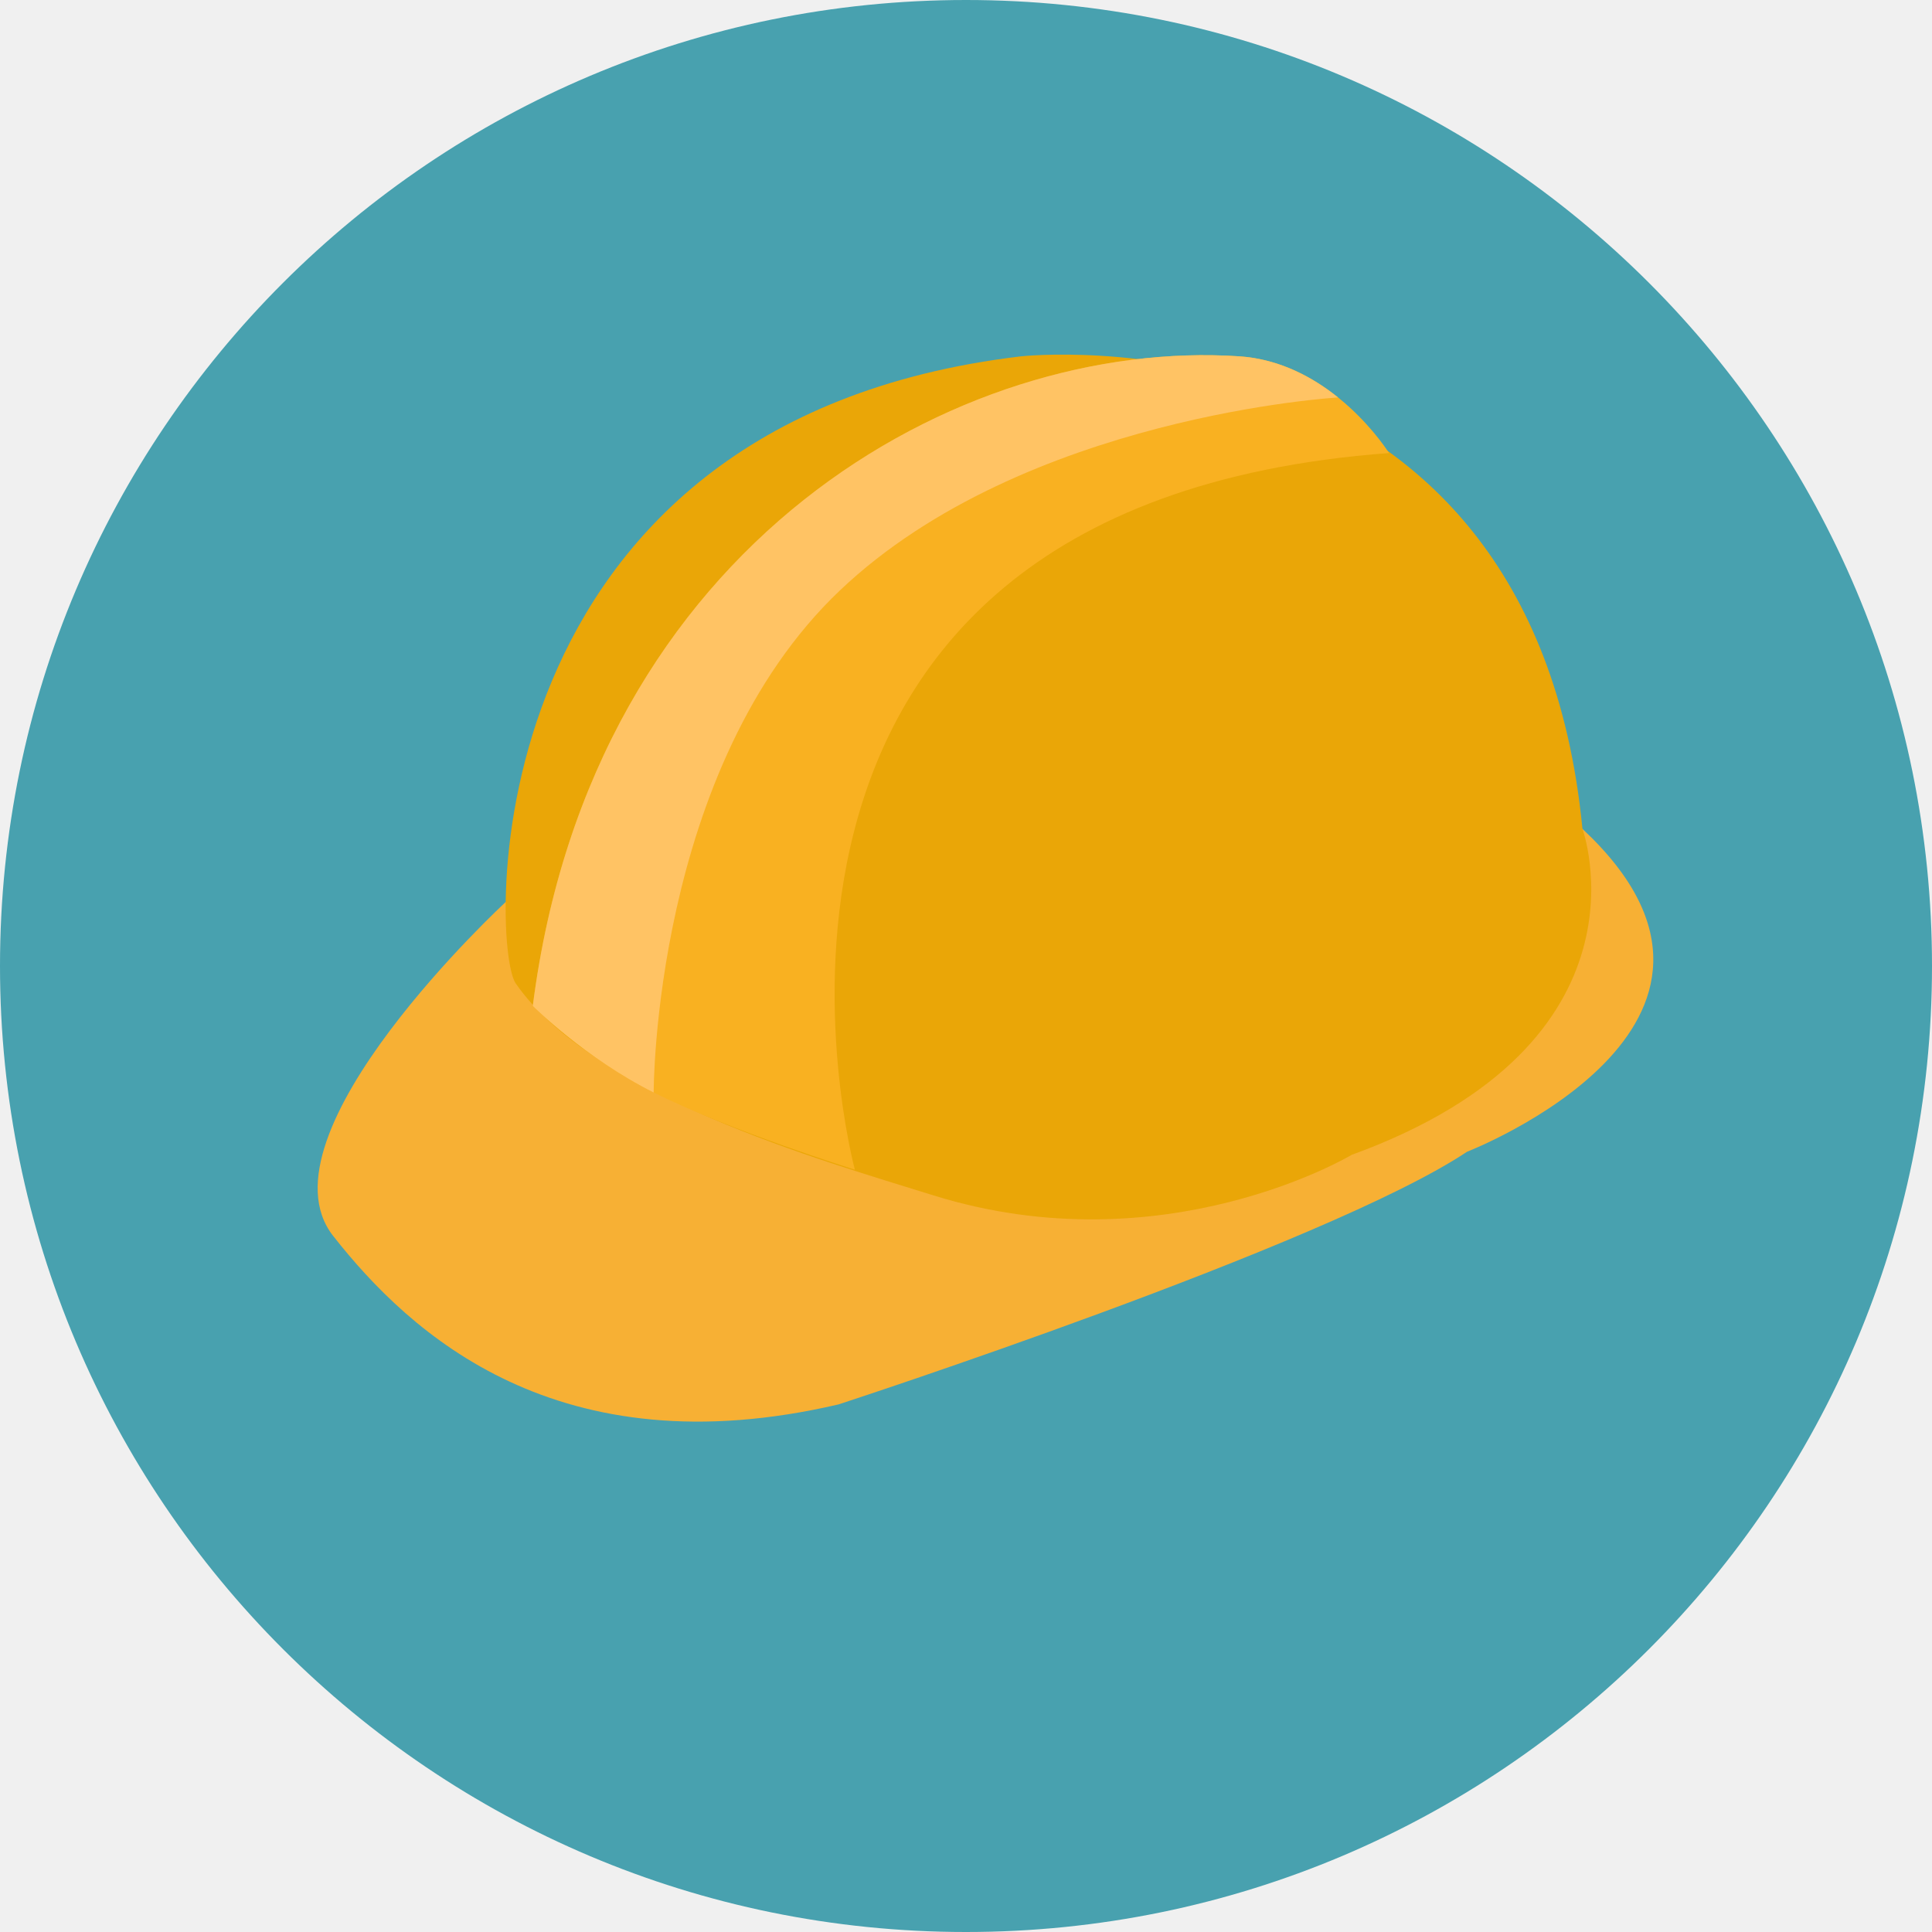
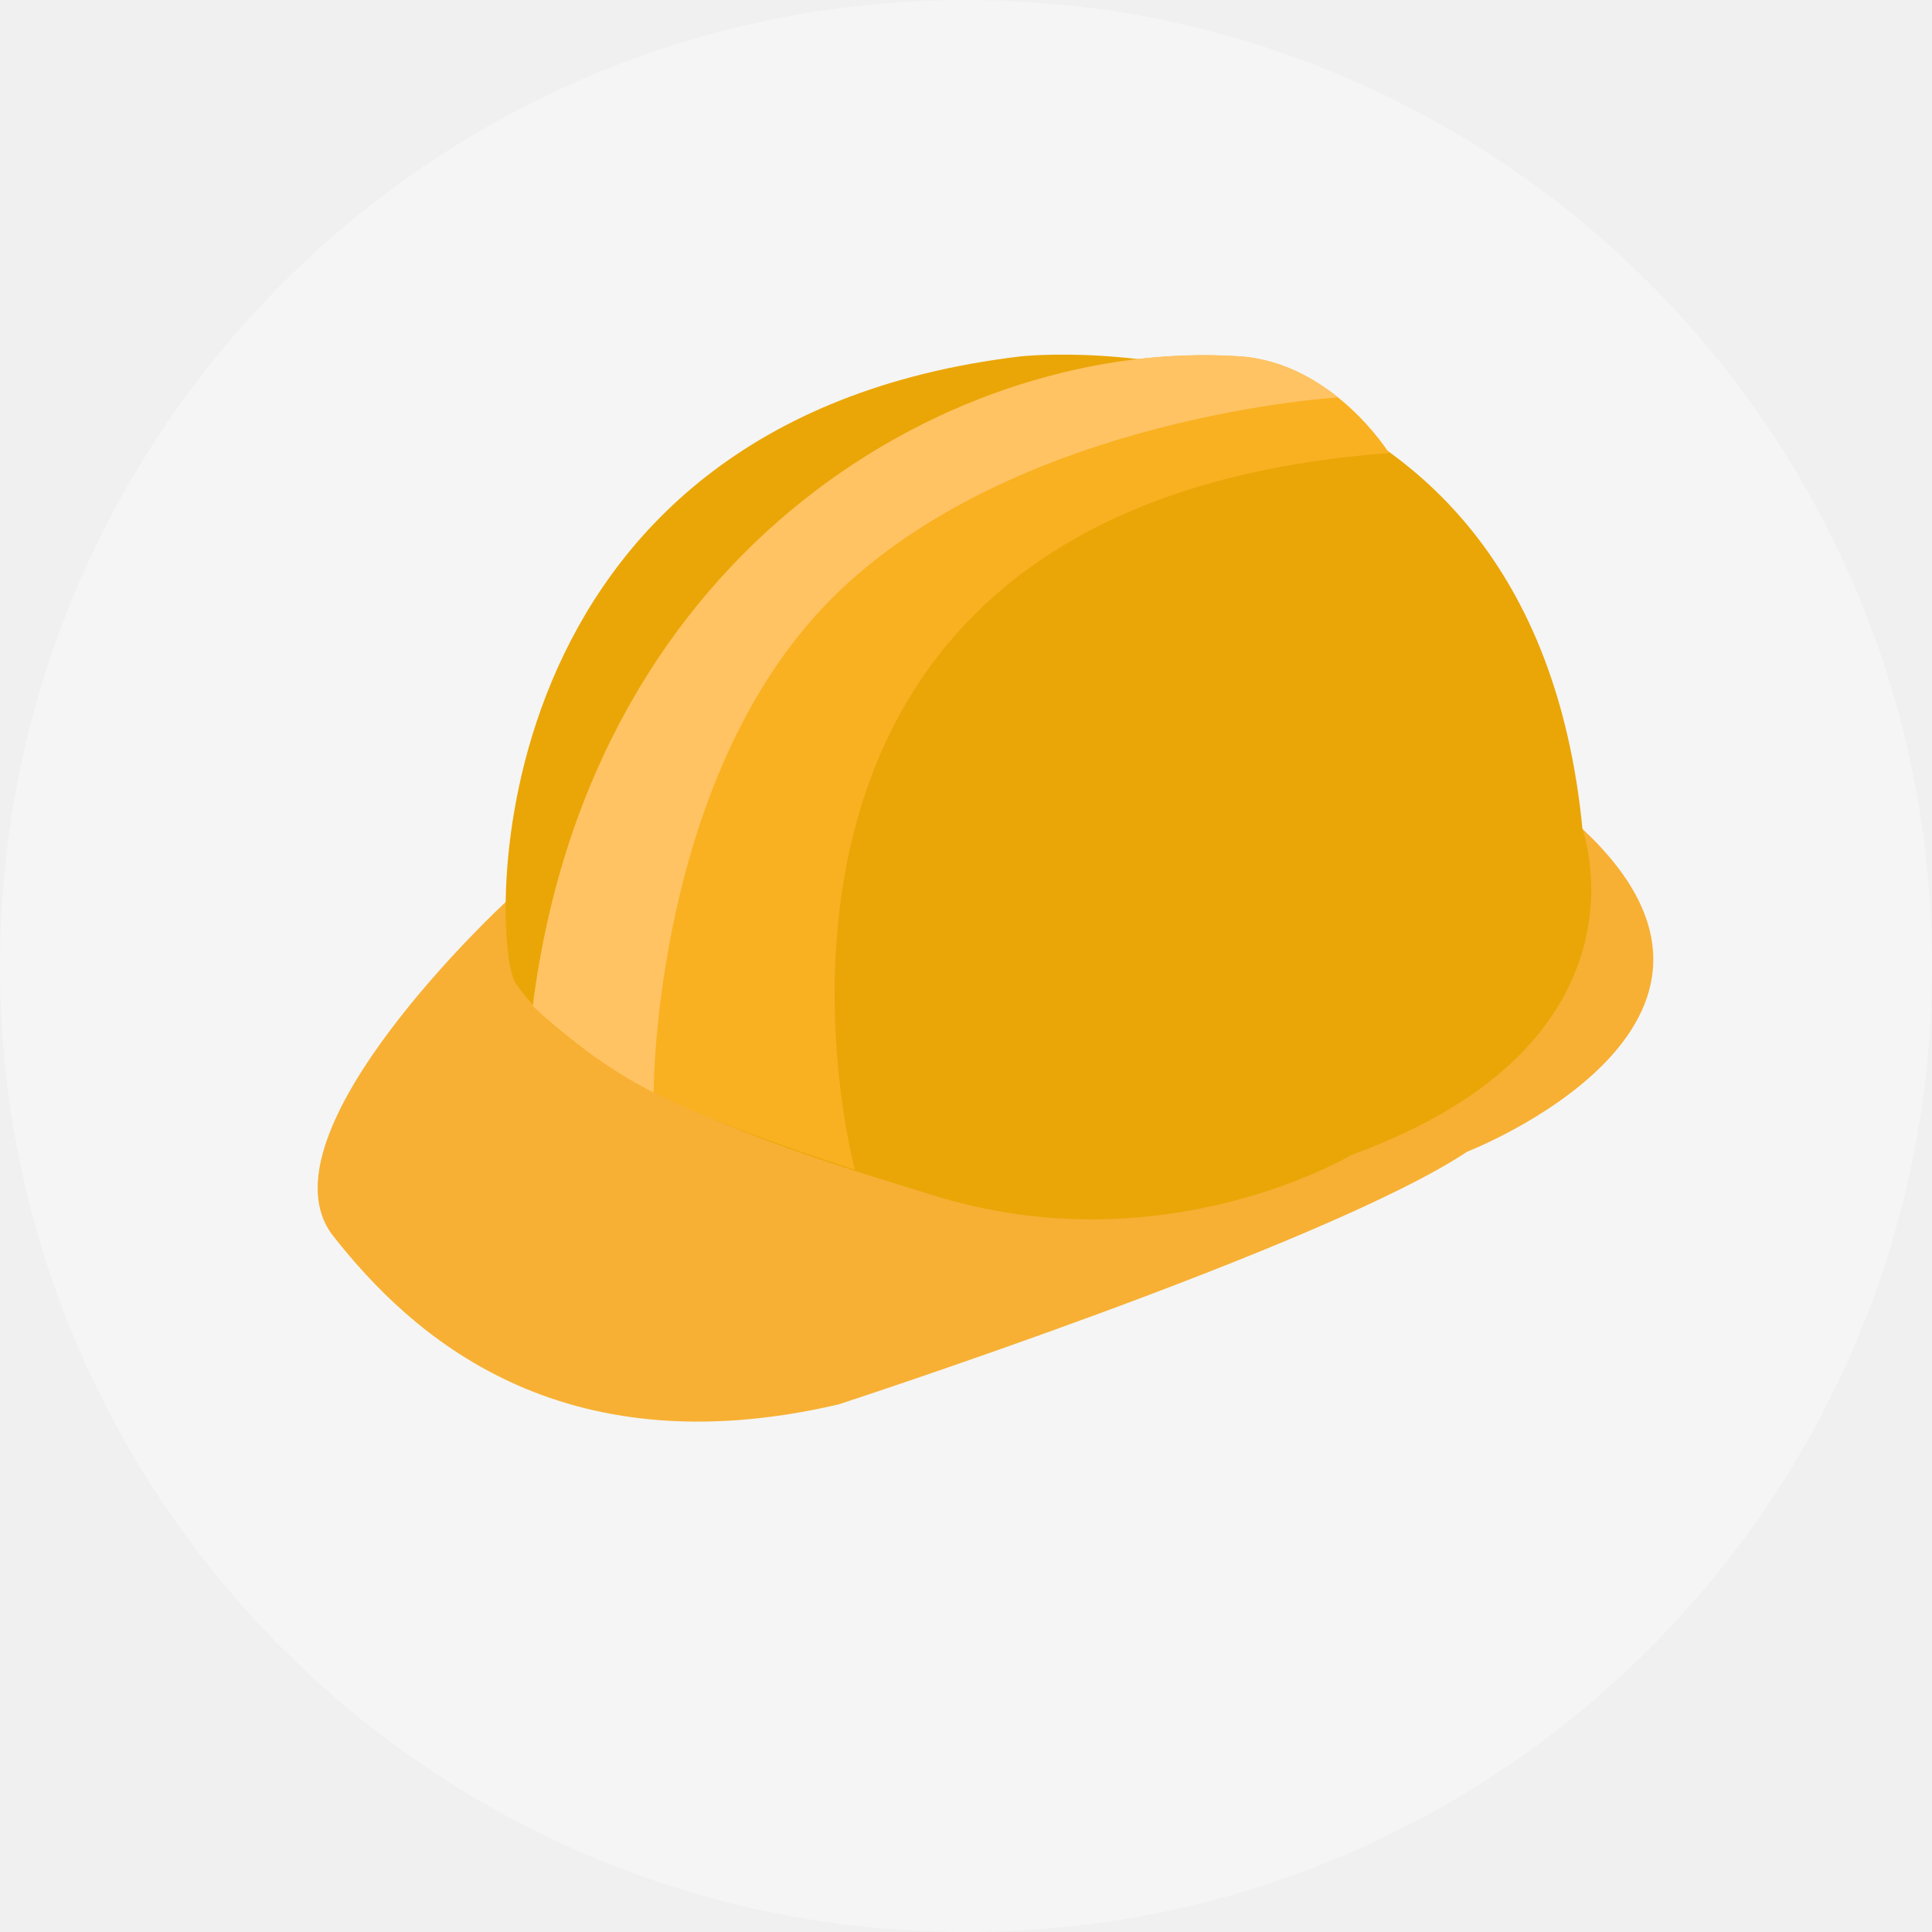
<svg xmlns="http://www.w3.org/2000/svg" width="50" height="50" viewBox="0 0 50 50" fill="none">
-   <g clip-path="url(#clip0_59_6424)">
-     <path d="M24.999 0C11.193 0 0 11.192 0 25C0 38.807 11.193 50 24.999 50C38.807 50 50 38.807 50 25C50 11.192 38.807 0 24.999 0Z" fill="#48A1AF" />
+   <g clip-path="url(#clip0_59_10568)">
+     <path d="M24.999 0C11.193 0 0 11.192 0 25C0 38.807 11.193 50 24.999 50C38.807 50 50 38.807 50 25C50 11.192 38.807 0 24.999 0Z" fill="#F5F5F5" />
    <path d="M40.954 21.452L13.103 23.329C13.103 23.329 6.56 29.361 8.623 31.987C10.621 34.53 14.435 38.041 21.701 36.346C21.701 36.346 34.335 32.229 37.967 29.807C37.967 29.807 46.403 26.538 40.954 21.452Z" fill="#F7B034" />
    <path d="M40.954 21.452C39.622 7.769 26.423 9.222 26.423 9.222C12.134 10.917 12.701 24.52 13.345 25.448C15.363 28.354 21.203 30.017 24.163 30.938C30.136 32.794 34.98 29.888 34.98 29.888C42.972 26.982 40.954 21.452 40.954 21.452Z" fill="#EAA607" />
    <path d="M35.948 11.725C35.948 11.725 34.495 9.383 32.073 9.222C24.868 8.741 15.322 14.005 13.789 26.033C13.789 26.033 15.141 27.386 16.917 28.274C18.92 29.275 22.124 30.272 22.124 30.272C22.124 30.272 17.462 13.097 35.948 11.725Z" fill="#F9B121" />
-     <path d="M32.073 9.222C24.868 8.741 15.322 14.005 13.789 26.033C13.789 26.033 15.141 27.386 16.917 28.274C16.917 28.274 16.895 19.876 21.74 15.277C26.503 10.756 34.629 10.286 34.629 10.286C33.984 9.767 33.119 9.292 32.073 9.222Z" fill="#FFC364" />
+     <path d="M32.073 9.222C24.868 8.741 15.322 14.005 13.789 26.033C13.789 26.033 15.141 27.386 16.917 28.274C16.917 28.274 16.895 19.876 21.741 15.277C26.503 10.756 34.629 10.286 34.629 10.286C33.984 9.767 33.119 9.292 32.073 9.222Z" fill="#FFC364" />
  </g>
  <defs>
-     <clipPath id="clip0_59_6424">
+     <clipPath id="clip0_59_10568">
      <rect width="50" height="50" fill="white" />
    </clipPath>
  </defs>
</svg>
